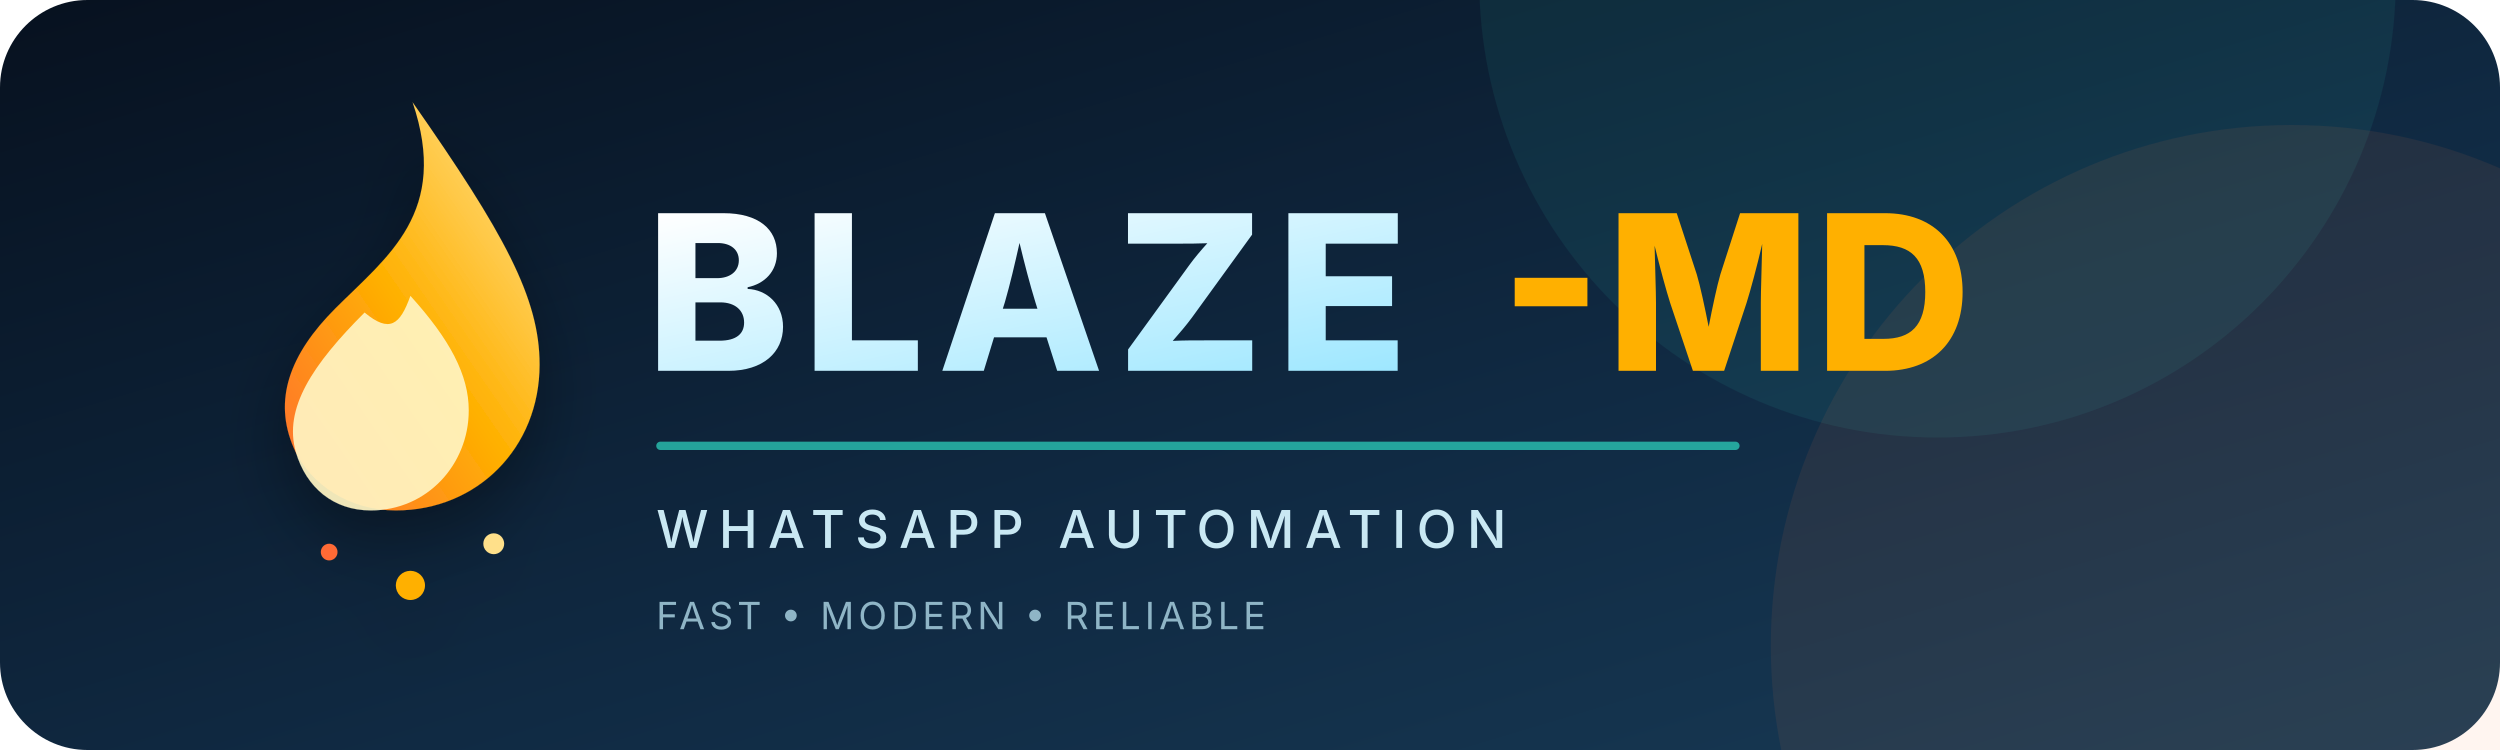
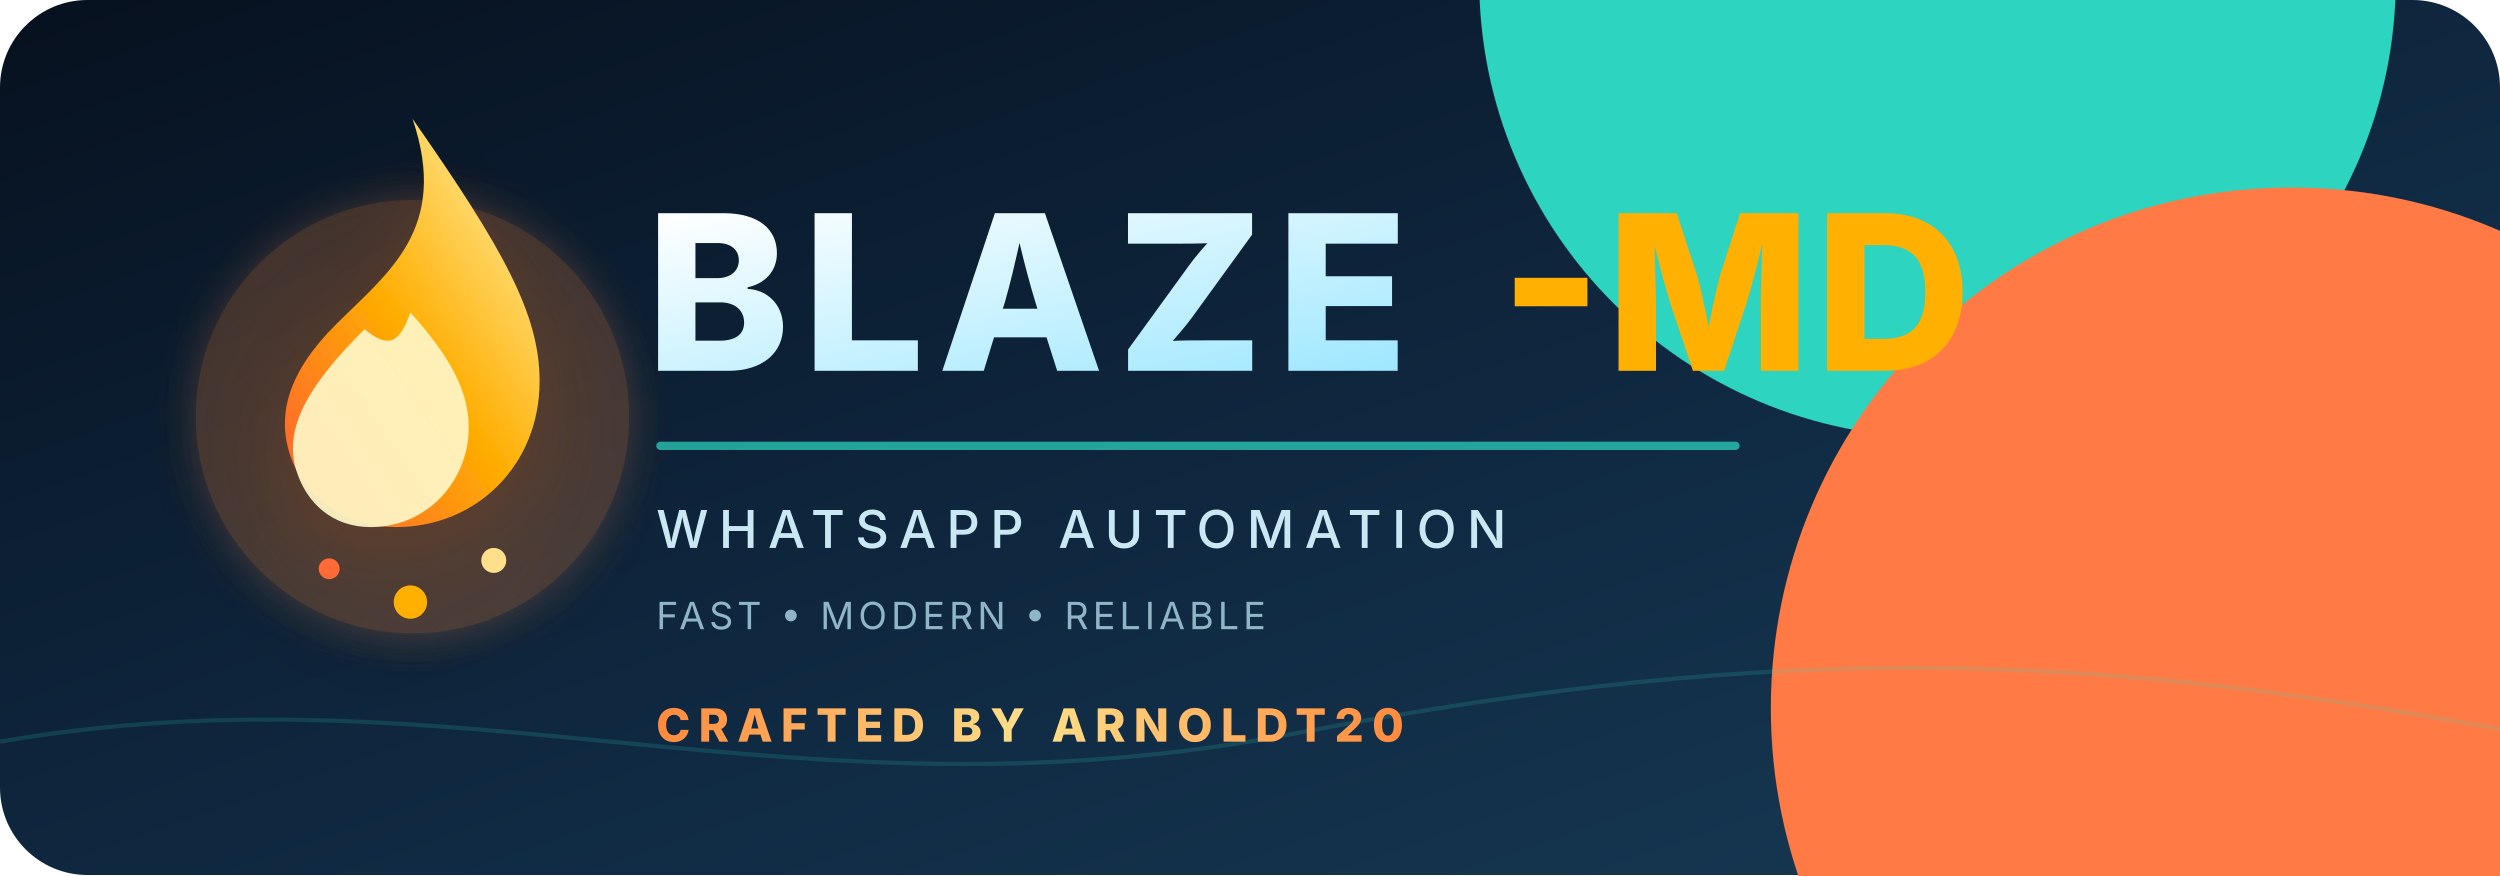
- <svg xmlns="http://www.w3.org/2000/svg" width="1200" height="360" viewBox="0 0 1200 360" role="img" aria-labelledby="title desc">
+ <svg xmlns="http://www.w3.org/2000/svg" width="1200" height="420" viewBox="0 0 1200 420" role="img" aria-labelledby="title desc">
  <defs>
    <linearGradient id="bg" x1="0" y1="0" x2="1" y2="1">
      <stop offset="0" stop-color="#07111f" />
      <stop offset="0.58" stop-color="#102a43" />
      <stop offset="1" stop-color="#183b56" />
    </linearGradient>
    <linearGradient id="fire" x1="0" y1="1" x2="0.9" y2="0">
-       <stop offset="0" stop-color="#ff6b35" />
-       <stop offset="0.5" stop-color="#ffb000" />
-       <stop offset="1" stop-color="#ffe08a" />
+       <stop offset="0" stop-color="#ff5a36" />
+       <stop offset="0.5" stop-color="#ffad00" />
+       <stop offset="1" stop-color="#fff1a6" />
+       <animate attributeName="x1" values="0;0.35;0" dur="2.8s" repeatCount="indefinite" />
    </linearGradient>
    <linearGradient id="word" x1="0" y1="0" x2="1" y2="1">
      <stop offset="0" stop-color="#ffffff" />
      <stop offset="1" stop-color="#9ee7ff" />
    </linearGradient>
-     <filter id="shadow" x="-30%" y="-30%" width="160%" height="160%">
+     <linearGradient id="credit" x1="0" y1="0" x2="1" y2="0">
+       <stop offset="0" stop-color="#ff8a3d" />
+       <stop offset="0.5" stop-color="#ffe08a" />
+       <stop offset="1" stop-color="#ff8a3d" />
+       <animate attributeName="x1" values="0;1;0" dur="3.5s" repeatCount="indefinite" />
+     </linearGradient>
+     <filter id="shadow" x="-30%" y="-30%" width="160%" height="180%">
      <feDropShadow dx="0" dy="14" stdDeviation="16" flood-color="#000000" flood-opacity="0.35" />
    </filter>
+     <filter id="glow" x="-80%" y="-80%" width="260%" height="260%">
+       <feGaussianBlur stdDeviation="9" result="blur" />
+       <feMerge>
+         <feMergeNode in="blur" />
+         <feMergeNode in="SourceGraphic" />
+       </feMerge>
+     </filter>
+     <style>
+       .brand { font-family: Inter, Segoe UI, Arial, sans-serif; }
+       .pulse { animation: pulse 2.4s ease-in-out infinite; transform-box: fill-box; transform-origin: center; }
+       .flicker { animation: flicker 1.8s ease-in-out infinite alternate; transform-box: fill-box; transform-origin: center bottom; }
+       .float-a { animation: floatA 2.8s ease-in-out infinite; }
+       .float-b { animation: floatB 3.4s ease-in-out infinite; }
+       .credit { animation: creditGlow 2.5s ease-in-out infinite; }
+       @keyframes pulse { 0%,100% { opacity: .48; transform: scale(.94); } 50% { opacity: .9; transform: scale(1.08); } }
+       @keyframes flicker { 0% { transform: scaleY(.94) rotate(-2deg); } 100% { transform: scaleY(1.06) rotate(2deg); } }
+       @keyframes floatA { 0%,100% { transform: translate(0, 0); opacity: .35; } 50% { transform: translate(-8px, -22px); opacity: 1; } }
+       @keyframes floatB { 0%,100% { transform: translate(0, 0); opacity: .3; } 50% { transform: translate(11px, -28px); opacity: .95; } }
+       @keyframes creditGlow { 0%,100% { opacity: .72; letter-spacing: 4px; } 50% { opacity: 1; letter-spacing: 6px; } }
+       @media (prefers-reduced-motion: reduce) { .pulse, .flicker, .float-a, .float-b, .credit { animation: none; } }
+     </style>
  </defs>
-   <rect width="1200" height="360" rx="42" fill="url(#bg)" />
-   <circle cx="930" cy="-10" r="220" fill="#2dd4bf" opacity="0.08" />
-   <circle cx="1100" cy="310" r="250" fill="#ff7a45" opacity="0.08" />
-   <g transform="translate(82 45)" filter="url(#shadow)">
-     <path d="M116 4c18 53-12 74-37 99-22 22-30 44-20 67 8 18 27 30 49 30 39 0 69-30 69-70 0-32-17-63-61-126z" fill="url(#fire)" />
-     <path d="M93 105c-25 25-39 46-33 67 5 17 18 28 36 28 27 0 47-22 47-48 0-17-9-34-28-55-5 14-10 18-22 8z" fill="#fff4c2" opacity="0.92" />
-     <circle cx="115" cy="236" r="7" fill="#ffb000" />
-     <circle cx="76" cy="220" r="4" fill="#ff6b35" />
-     <circle cx="155" cy="216" r="5" fill="#ffe08a" />
+   <rect width="1200" height="420" rx="42" fill="url(#bg)" />
+   <circle class="pulse" cx="930" cy="-10" r="220" fill="#2dd4bf" />
+   <circle class="pulse" cx="1100" cy="340" r="250" fill="#ff7a45" />
+   <path d="M0 356 C220 318 382 398 622 352 S1010 315 1200 350" fill="none" stroke="#2dd4bf" stroke-opacity=".16" stroke-width="2" />
+   <g transform="translate(82 53)" filter="url(#shadow)">
+     <circle class="pulse" cx="116" cy="147" r="104" fill="#ff8a3d" opacity=".22" filter="url(#glow)" />
+     <g class="flicker">
+       <path d="M116 4c18 53-12 74-37 99-22 22-30 44-20 67 8 18 27 30 49 30 39 0 69-30 69-70 0-32-17-63-61-126z" fill="url(#fire)" />
+       <path d="M93 105c-25 25-39 46-33 67 5 17 18 28 36 28 27 0 47-22 47-48 0-17-9-34-28-55-5 14-10 18-22 8z" fill="#fff4c2" opacity=".94" />
+     </g>
+     <circle class="float-a" cx="76" cy="220" r="5" fill="#ff6b35" />
+     <circle class="float-b" cx="155" cy="216" r="6" fill="#ffe08a" />
+     <circle class="float-a" cx="115" cy="236" r="8" fill="#ffb000" />
  </g>
-   <g font-family="Inter,Segoe UI,Arial,sans-serif" transform="translate(310 0)">
+   <g class="brand" transform="translate(310 0)">
    <text x="0" y="178" fill="url(#word)" font-size="104" font-weight="800" letter-spacing="6">BLAZE</text>
    <text x="410" y="178" fill="#ffb000" font-size="104" font-weight="800" letter-spacing="2">-MD</text>
-     <rect x="5" y="212" width="520" height="4" rx="2" fill="#2dd4bf" opacity="0.72" />
+     <rect x="5" y="212" width="520" height="4" rx="2" fill="#2dd4bf" opacity=".72">
+       <animate attributeName="width" values="360;540;360" dur="3s" repeatCount="indefinite" />
+     </rect>
    <text x="5" y="263" fill="#c9e8f3" font-size="25" font-weight="500" letter-spacing="5">WHATSAPP AUTOMATION</text>
    <text x="5" y="302" fill="#8fb5c6" font-size="18" letter-spacing="2">FAST  •  MODERN  •  RELIABLE</text>
+     <text class="credit" x="5" y="356" fill="url(#credit)" font-size="22" font-weight="800" letter-spacing="4">CRAFTED BY ARNOLDT20</text>
  </g>
</svg>
